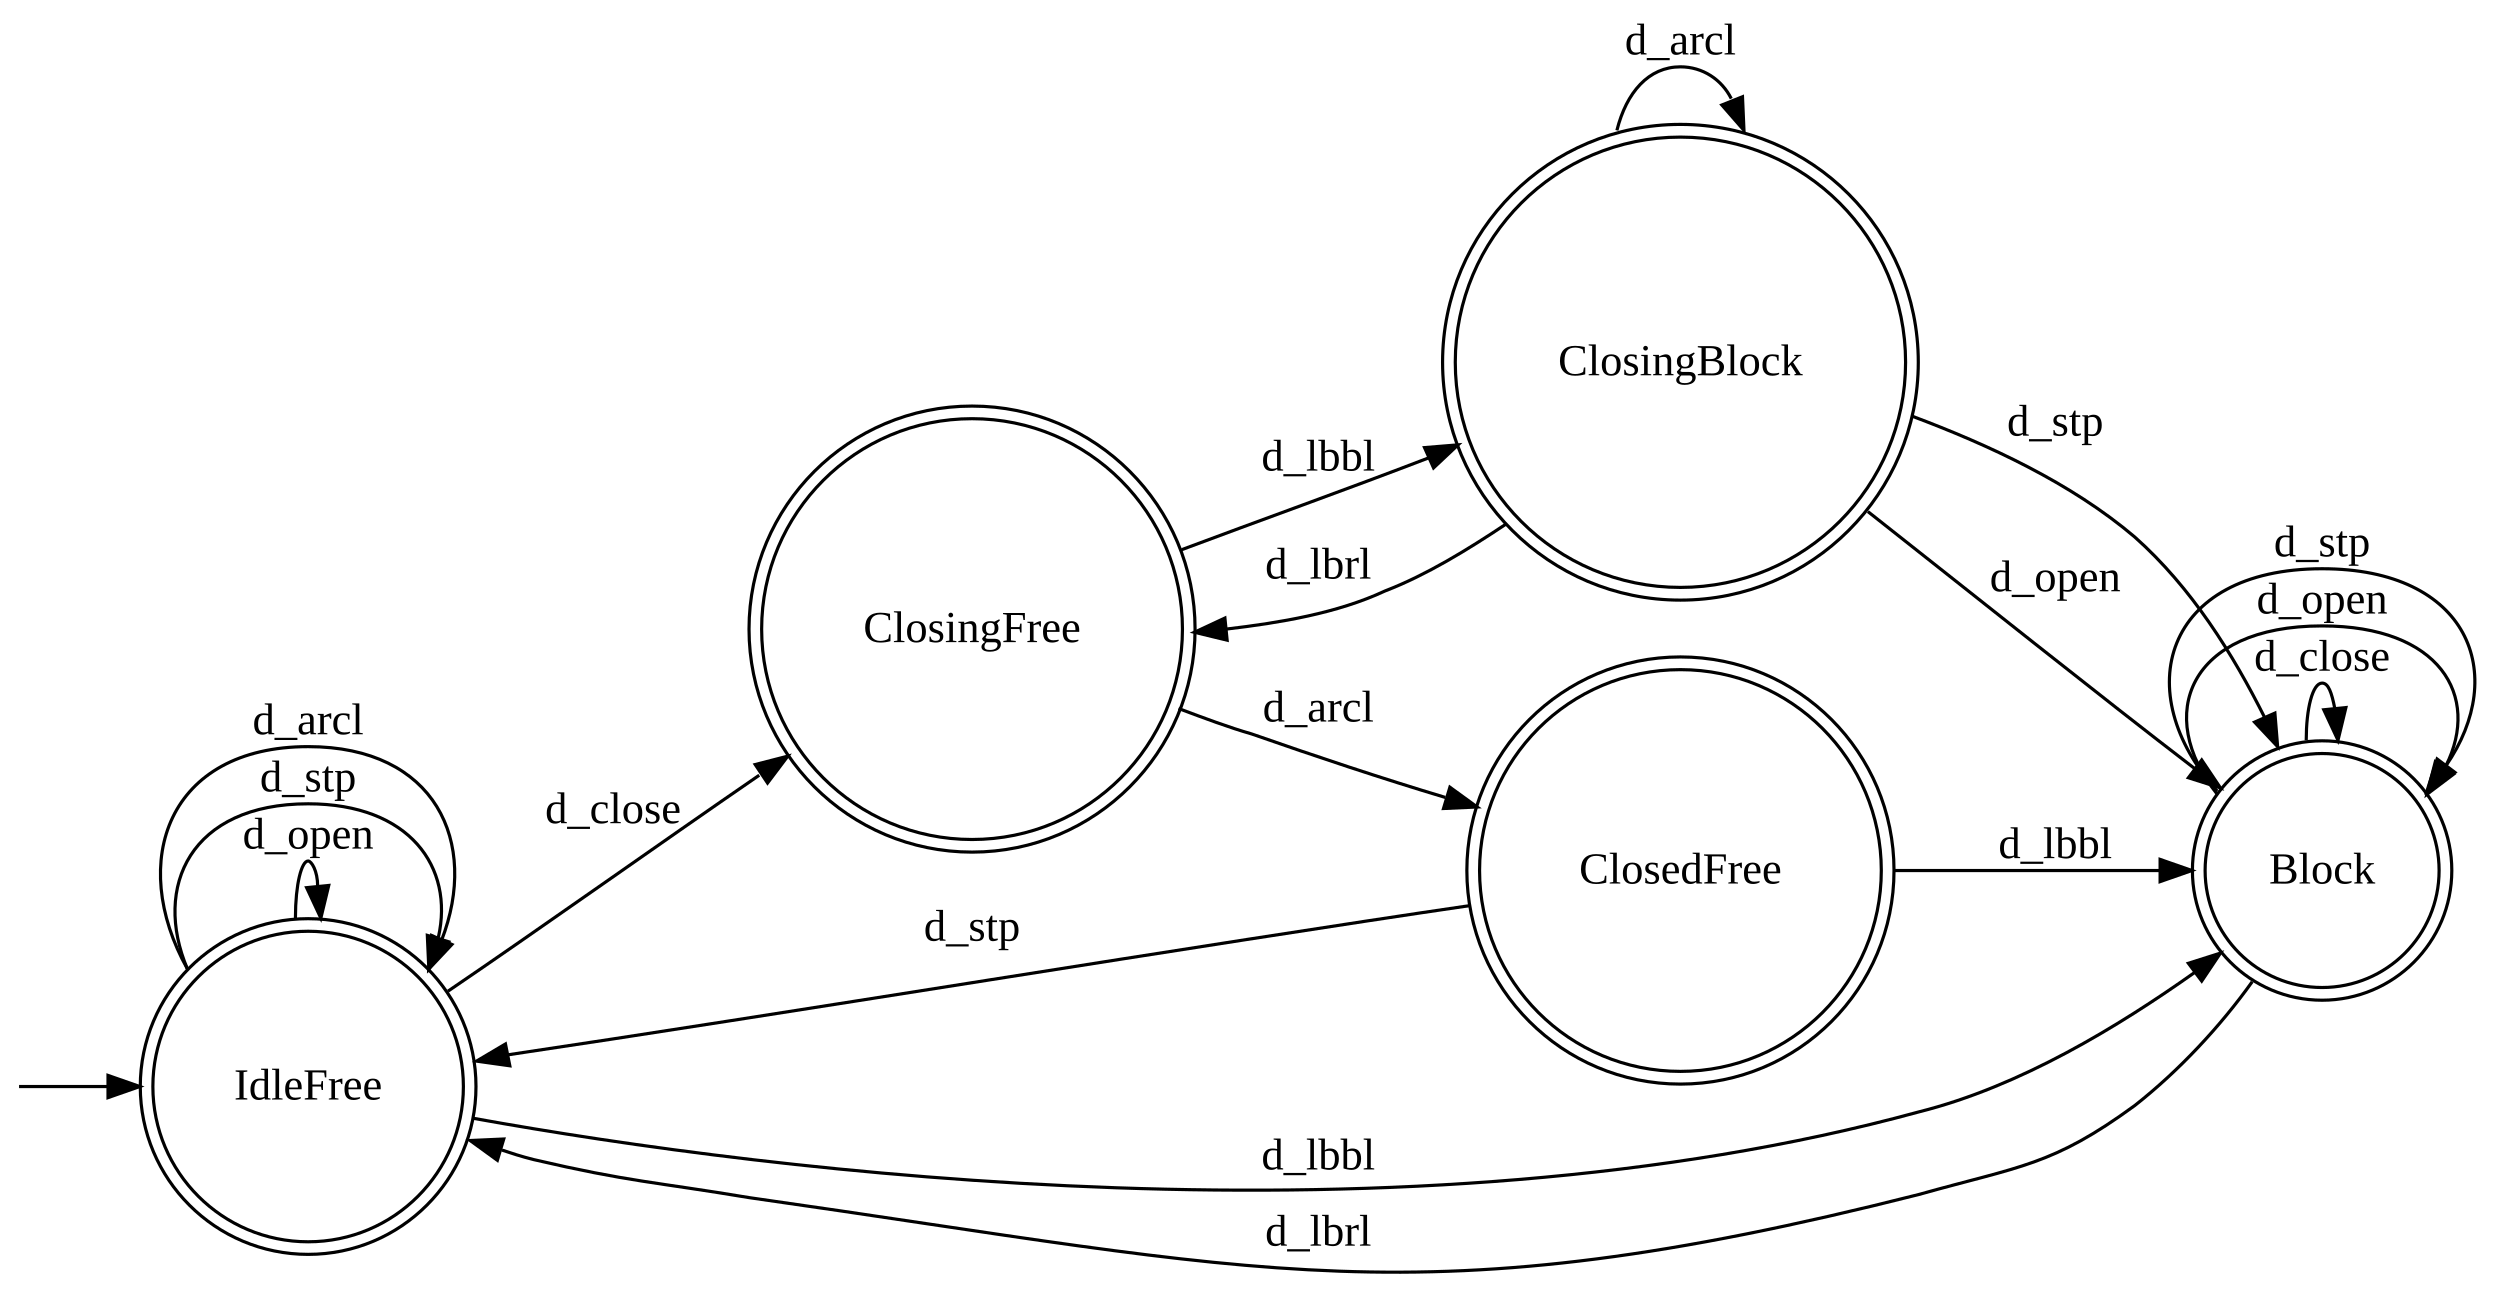
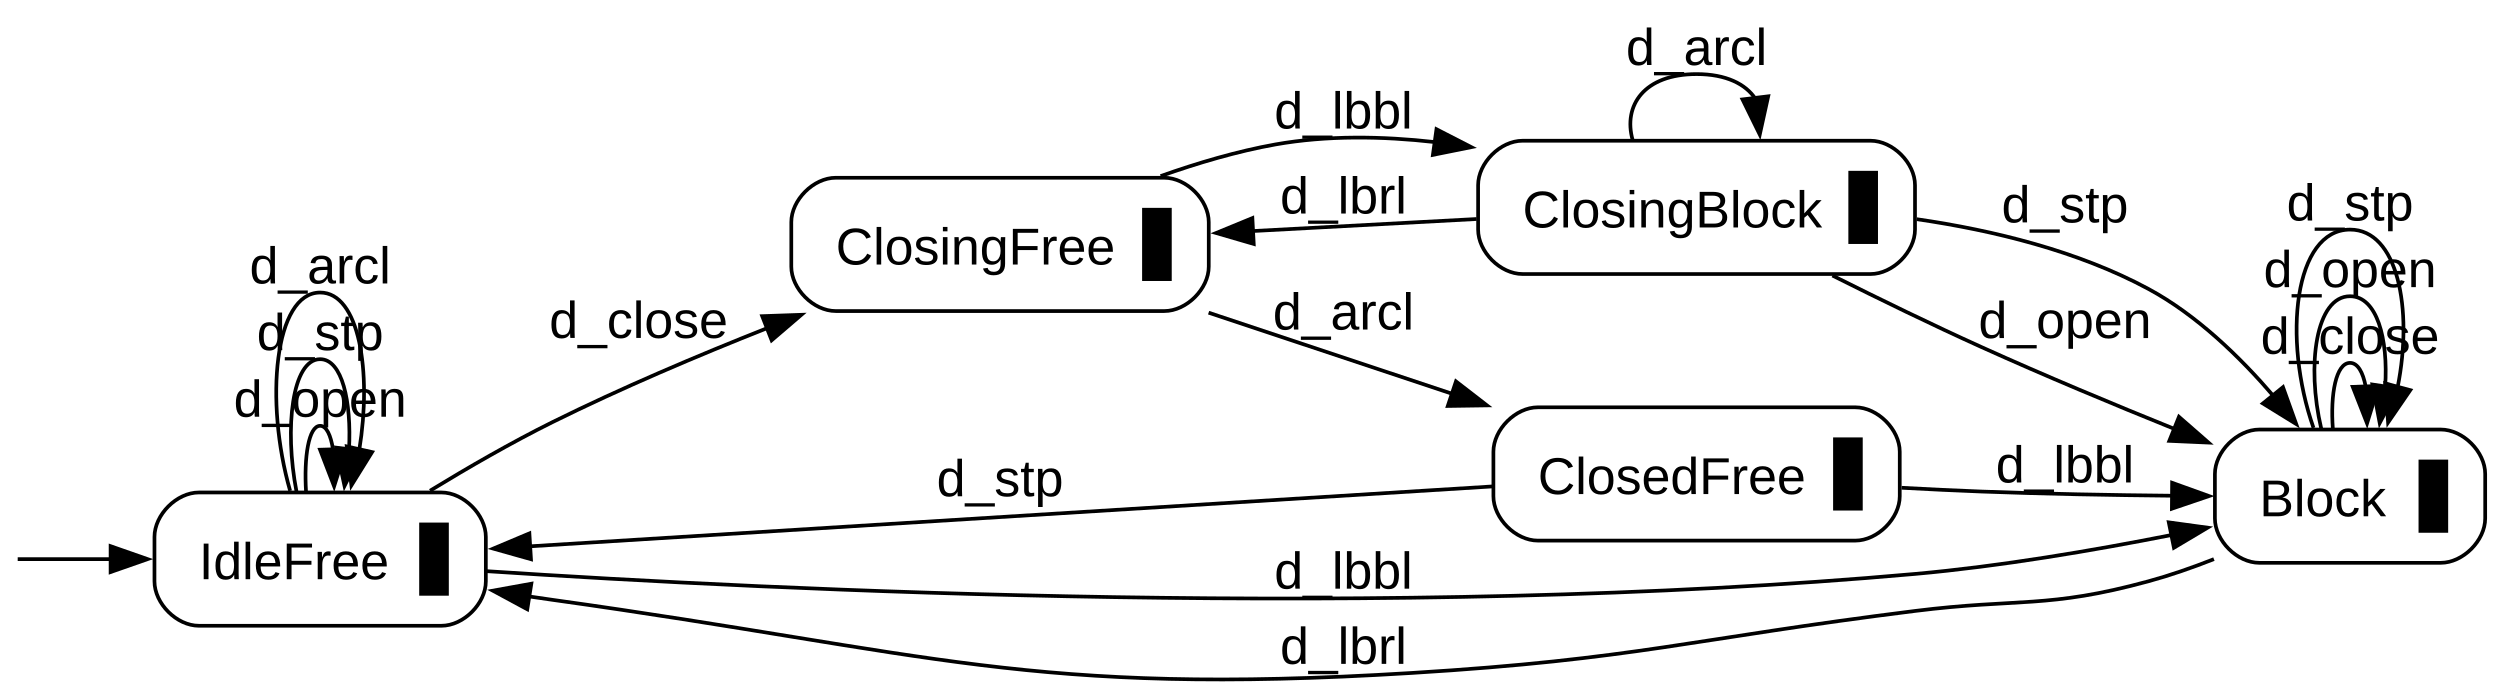
- <svg xmlns="http://www.w3.org/2000/svg" width="720pt" height="377pt" viewBox="0.00 0.00 720.00 376.93">
-   <g id="graph0" class="graph" transform="scale(0.914867 0.914867) rotate(0) translate(4 408)">
-     <polygon style="fill:none;stroke:none;" points="-4,4 -4,-408 783,-408 783,4 -4,4" />
-     <g id="node1" class="node" />
+ <svg xmlns="http://www.w3.org/2000/svg" width="675pt" height="188pt" viewBox="0.00 0.00 675.22 187.54">
+   <g id="graph0" class="graph" transform="scale(1 1) rotate(0) translate(4 183.54)">
+     <g id="node1" class="node">
+ </g>
+     <g id="node2" class="node">
+       <path fill="none" stroke="black" d="M115.22,-50.79C115.22,-50.79 49.72,-50.79 49.72,-50.79 43.72,-50.79 37.72,-44.79 37.72,-38.79 37.72,-38.79 37.72,-26.79 37.72,-26.79 37.72,-20.79 43.72,-14.79 49.72,-14.79 49.72,-14.79 115.22,-14.79 115.22,-14.79 121.22,-14.79 127.22,-20.79 127.22,-26.79 127.22,-26.79 127.22,-38.79 127.22,-38.79 127.22,-44.79 121.22,-50.79 115.22,-50.79" />
+       <text text-anchor="start" x="49.72" y="-27.36" font-family="Arial" font-size="14.00">IdleFree</text>
+       <polygon fill="black" stroke="none" points="109.22,-22.91 109.22,-42.66 117.22,-42.66 117.22,-22.91 109.22,-22.91" />
+     </g>
+     <g id="edge1" class="edge">
+       <path fill="none" stroke="black" d="M0.78,-32.79C1.67,-32.79 12.58,-32.79 26.12,-32.79" />
+       <polygon fill="black" stroke="black" points="25.87,-36.29 35.87,-32.79 25.87,-29.29 25.87,-36.29" />
+     </g>
+     <g id="edge3" class="edge">
+       <path fill="none" stroke="black" d="M78.66,-50.94C78.07,-60.32 79.34,-68.79 82.47,-68.79 84.18,-68.79 85.34,-66.25 85.94,-62.43" />
+       <polygon fill="black" stroke="black" points="89.43,-62.55 86.24,-52.45 82.44,-62.34 89.43,-62.55" />
+       <text text-anchor="middle" x="82.47" y="-71.24" font-family="Arial" font-size="14.00">d_open</text>
+     </g>
+     <g id="edge4" class="edge">
+       <path fill="none" stroke="black" d="M76.08,-51.04C72.76,-68.19 74.89,-86.79 82.47,-86.79 88.39,-86.79 90.98,-75.43 90.26,-62.29" />
+       <polygon fill="black" stroke="black" points="93.75,-62.04 89.05,-52.54 86.81,-62.9 93.75,-62.04" />
+       <text text-anchor="middle" x="82.47" y="-89.24" font-family="Arial" font-size="14.00">d_stp</text>
+     </g>
+     <g id="edge5" class="edge">
+       <path fill="none" stroke="black" d="M74.36,-51.23C67.41,-75.49 70.12,-104.79 82.47,-104.79 92.99,-104.79 96.51,-83.54 93.03,-62.25" />
+       <polygon fill="black" stroke="black" points="96.5,-61.7 90.91,-52.7 89.66,-63.23 96.5,-61.7" />
+       <text text-anchor="middle" x="82.47" y="-107.24" font-family="Arial" font-size="14.00">d_arcl</text>
+     </g>
    <g id="node3" class="node">
-       <ellipse style="fill:none;stroke:black;" cx="93" cy="-66" rx="48.876" ry="48.876" />
-       <ellipse style="fill:none;stroke:black;" cx="93" cy="-66" rx="52.838" ry="52.838" />
-       <text text-anchor="middle" x="93" y="-61.9" style="font-family:Times New Roman;font-size:14.00;">IdleFree</text>
+       <path fill="none" stroke="black" d="M310.47,-135.79C310.47,-135.79 221.72,-135.79 221.72,-135.79 215.72,-135.79 209.72,-129.79 209.72,-123.79 209.72,-123.79 209.72,-111.79 209.72,-111.79 209.72,-105.79 215.72,-99.79 221.72,-99.79 221.72,-99.79 310.47,-99.79 310.47,-99.79 316.47,-99.79 322.47,-105.79 322.47,-111.79 322.47,-111.79 322.47,-123.79 322.47,-123.79 322.47,-129.79 316.47,-135.79 310.47,-135.79" />
+       <text text-anchor="start" x="221.72" y="-112.36" font-family="Arial" font-size="14.00">ClosingFree</text>
+       <polygon fill="black" stroke="none" points="304.47,-107.91 304.47,-127.66 312.47,-127.66 312.47,-107.91 304.47,-107.91" />
    </g>
    <g id="edge2" class="edge">
-       <path style="fill:none;stroke:black;" d="M2,-66C5,-66 16,-66 30,-66" />
-       <polygon style="fill:black;stroke:black;" points="30,-69.5 40,-66 30,-62.5 30,-69.5" />
+       <path fill="none" stroke="black" d="M112.15,-51.26C122.39,-57.51 134.14,-64.29 145.22,-69.79 163.69,-78.94 184.36,-87.72 203.26,-95.2" />
+       <polygon fill="black" stroke="black" points="201.86,-98.41 212.45,-98.78 204.41,-91.89 201.86,-98.41" />
+       <text text-anchor="middle" x="168.47" y="-92.52" font-family="Arial" font-size="14.00">d_close</text>
+     </g>
+     <g id="node6" class="node">
+       <path fill="none" stroke="black" d="M655.22,-67.79C655.22,-67.79 606.22,-67.79 606.22,-67.79 600.22,-67.79 594.22,-61.79 594.22,-55.79 594.22,-55.79 594.22,-43.79 594.22,-43.79 594.22,-37.79 600.22,-31.79 606.22,-31.79 606.22,-31.79 655.22,-31.79 655.22,-31.79 661.22,-31.79 667.22,-37.79 667.22,-43.79 667.22,-43.79 667.22,-55.79 667.22,-55.79 667.22,-61.79 661.22,-67.79 655.22,-67.79" />
+       <text text-anchor="start" x="606.22" y="-44.36" font-family="Arial" font-size="14.00">Block</text>
+       <polygon fill="black" stroke="none" points="649.22,-39.91 649.22,-59.66 657.22,-59.66 657.22,-39.91 649.22,-39.91" />
    </g>
    <g id="edge6" class="edge">
-       <path style="fill:none;stroke:black;" d="M89,-119C89,-130 91,-137 93,-137 94,-137 96,-134 96,-129" />
-       <polygon style="fill:black;stroke:black;" points="99.487,-129.299 97,-119 92.522,-128.602 99.487,-129.299" />
-       <text text-anchor="middle" x="93" y="-140.9" style="font-family:Times New Roman;font-size:14.00;">d_open</text>
+       <path fill="none" stroke="black" d="M127.51,-29.53C205.46,-24.39 372.76,-16.23 513.22,-28.79 536.19,-30.84 561.41,-35.13 582.49,-39.3" />
+       <polygon fill="black" stroke="black" points="581.76,-42.72 592.25,-41.28 583.15,-35.86 581.76,-42.72" />
+       <text text-anchor="middle" x="358.85" y="-24.81" font-family="Arial" font-size="14.00">d_lbbl</text>
+     </g>
+     <g id="node4" class="node">
+       <path fill="none" stroke="black" d="M501.22,-145.79C501.22,-145.79 407.22,-145.79 407.22,-145.79 401.22,-145.79 395.22,-139.79 395.22,-133.79 395.22,-133.79 395.22,-121.79 395.22,-121.79 395.22,-115.79 401.22,-109.79 407.22,-109.79 407.22,-109.79 501.22,-109.79 501.22,-109.79 507.22,-109.79 513.22,-115.79 513.22,-121.79 513.22,-121.79 513.22,-133.79 513.22,-133.79 513.22,-139.79 507.22,-145.79 501.22,-145.79" />
+       <text text-anchor="start" x="407.22" y="-122.36" font-family="Arial" font-size="14.00">ClosingBlock</text>
+       <polygon fill="black" stroke="none" points="495.22,-117.91 495.22,-137.66 503.22,-137.66 503.22,-117.91 495.22,-117.91" />
    </g>
    <g id="edge8" class="edge">
-       <path style="fill:none;stroke:black;" d="M55,-103C44,-129 56,-155 93,-155 125,-155 139,-135 134,-113" />
-       <polygon style="fill:black;stroke:black;" points="137.226,-111.573 131,-103 130.521,-113.584 137.226,-111.573" />
-       <text text-anchor="middle" x="93" y="-158.9" style="font-family:Times New Roman;font-size:14.00;">d_stp</text>
+       <path fill="none" stroke="black" d="M309.46,-136.24C319.44,-139.78 330.18,-142.95 340.47,-144.79 354.39,-147.26 369.31,-147.04 383.6,-145.42" />
+       <polygon fill="black" stroke="black" points="383.97,-148.9 393.39,-144.06 383.01,-141.97 383.97,-148.9" />
+       <text text-anchor="middle" x="358.85" y="-149.09" font-family="Arial" font-size="14.00">d_lbbl</text>
+     </g>
+     <g id="node5" class="node">
+       <path fill="none" stroke="black" d="M497.1,-73.79C497.1,-73.79 411.35,-73.79 411.35,-73.79 405.35,-73.79 399.35,-67.79 399.35,-61.79 399.35,-61.79 399.35,-49.79 399.35,-49.79 399.35,-43.79 405.35,-37.79 411.35,-37.79 411.35,-37.79 497.1,-37.79 497.1,-37.79 503.1,-37.79 509.1,-43.79 509.1,-49.79 509.1,-49.79 509.1,-61.79 509.1,-61.79 509.1,-67.79 503.1,-73.79 497.1,-73.79" />
+       <text text-anchor="start" x="411.35" y="-50.36" font-family="Arial" font-size="14.00">ClosedFree</text>
+       <polygon fill="black" stroke="none" points="491.1,-45.91 491.1,-65.66 499.1,-65.66 499.1,-45.91 491.1,-45.91" />
+     </g>
+     <g id="edge7" class="edge">
+       <path fill="none" stroke="black" d="M322.43,-99.35C343.15,-92.45 366.87,-84.55 388.37,-77.39" />
+       <polygon fill="black" stroke="black" points="389.24,-80.79 397.62,-74.31 387.03,-74.15 389.24,-80.79" />
+       <text text-anchor="middle" x="358.85" y="-94.79" font-family="Arial" font-size="14.00">d_arcl</text>
+     </g>
+     <g id="edge12" class="edge">
+       <path fill="none" stroke="black" d="M394.83,-124.65C375.64,-123.62 354.16,-122.46 334.37,-121.4" />
+       <polygon fill="black" stroke="black" points="334.62,-117.91 324.45,-120.87 334.25,-124.9 334.62,-117.91" />
+       <text text-anchor="middle" x="358.85" y="-126.13" font-family="Arial" font-size="14.00">d_lbrl</text>
+     </g>
+     <g id="edge11" class="edge">
+       <path fill="none" stroke="black" d="M436.97,-145.94C434.31,-155.32 440.06,-163.79 454.22,-163.79 462.18,-163.79 467.49,-161.11 470.13,-157.1" />
+       <polygon fill="black" stroke="black" points="473.57,-157.79 471.29,-147.44 466.62,-156.95 473.57,-157.79" />
+       <text text-anchor="middle" x="454.22" y="-166.24" font-family="Arial" font-size="14.00">d_arcl</text>
+     </g>
+     <g id="edge9" class="edge">
+       <path fill="none" stroke="black" d="M490.92,-109.38C503.55,-103.05 517.93,-96.04 531.22,-90.04 548.07,-82.42 566.8,-74.61 583.36,-67.92" />
+       <polygon fill="black" stroke="black" points="584.51,-71.23 592.49,-64.26 581.9,-64.73 584.51,-71.23" />
+       <text text-anchor="middle" x="553.72" y="-92.49" font-family="Arial" font-size="14.00">d_open</text>
    </g>
    <g id="edge10" class="edge">
-       <path style="fill:none;stroke:black;" d="M55,-103C36,-137 49,-173 93,-173 133,-173 147,-143 135,-112" />
-       <polygon style="fill:black;stroke:black;" points="138.26,-110.717 131,-103 131.863,-113.56 138.26,-110.717" />
-       <text text-anchor="middle" x="93" y="-176.9" style="font-family:Times New Roman;font-size:14.00;">d_arcl</text>
+       <path fill="none" stroke="black" d="M513.7,-124.6C534.39,-121.59 557.23,-116.01 576.22,-105.79 589.26,-98.76 600.98,-87.41 610.11,-76.76" />
+       <polygon fill="black" stroke="black" points="612.61,-79.24 616.18,-69.27 607.17,-74.83 612.61,-79.24" />
+       <text text-anchor="middle" x="553.72" y="-123.73" font-family="Arial" font-size="14.00">d_stp</text>
    </g>
-     <g id="node4" class="node">
-       <ellipse style="fill:none;stroke:black;" cx="302" cy="-210" rx="66.236" ry="66.236" />
-       <ellipse style="fill:none;stroke:black;" cx="302" cy="-210" rx="70.207" ry="70.207" />
-       <text text-anchor="middle" x="302" y="-205.9" style="font-family:Times New Roman;font-size:14.00;">ClosingFree</text>
+     <g id="edge13" class="edge">
+       <path fill="none" stroke="black" d="M399.05,-52.42C329.44,-48.09 209.2,-40.61 138.95,-36.24" />
+       <polygon fill="black" stroke="black" points="139.41,-32.76 129.21,-35.63 138.98,-39.74 139.41,-32.76" />
+       <text text-anchor="middle" x="266.1" y="-49.77" font-family="Arial" font-size="14.00">d_stp</text>
    </g>
-     <g id="edge4" class="edge">
-       <path style="fill:none;stroke:black;" d="M137,-96C165,-115 203,-142 235,-164" />
-       <polygon style="fill:black;stroke:black;" points="233.738,-167.365 244,-170 237.621,-161.541 233.738,-167.365" />
-       <text text-anchor="middle" x="189" y="-148.9" style="font-family:Times New Roman;font-size:14.00;">d_close</text>
+     <g id="edge14" class="edge">
+       <path fill="none" stroke="black" d="M509.59,-52.06C516.86,-51.66 524.22,-51.3 531.22,-51.04 548,-50.4 566.39,-50.07 582.7,-49.91" />
+       <polygon fill="black" stroke="black" points="582.66,-53.41 592.63,-49.82 582.6,-46.41 582.66,-53.41" />
+       <text text-anchor="middle" x="553.72" y="-53.49" font-family="Arial" font-size="14.00">d_lbbl</text>
    </g>
-     <g id="node7" class="node">
-       <ellipse style="fill:none;stroke:black;" cx="727" cy="-134" rx="36.829" ry="36.829" />
-       <ellipse style="fill:none;stroke:black;" cx="727" cy="-134" rx="40.829" ry="40.829" />
-       <text text-anchor="middle" x="727" y="-129.9" style="font-family:Times New Roman;font-size:14.00;">Block</text>
+     <g id="edge18" class="edge">
+       <path fill="none" stroke="black" d="M593.95,-32.79C588.12,-30.49 582.07,-28.38 576.22,-26.79 548.99,-19.36 541.23,-22.29 513.22,-18.79 452.79,-11.23 438.01,-5.76 377.22,-2.04 273.93,4.3 247.71,-7.49 145.22,-21.79 143.08,-22.08 140.89,-22.4 138.69,-22.74" />
+       <polygon fill="black" stroke="black" points="138.41,-19.24 129.09,-24.27 139.51,-26.15 138.41,-19.24" />
+       <text text-anchor="middle" x="358.85" y="-4.49" font-family="Arial" font-size="14.00">d_lbrl</text>
    </g>
-     <g id="edge12" class="edge">
-       <path style="fill:none;stroke:black;" d="M145,-56C239,-39 439,-14 600,-58 632,-66 663,-85 687,-102" />
-       <polygon style="fill:black;stroke:black;" points="684.9,-104.8 695,-108 689.1,-99.2 684.9,-104.8" />
-       <text text-anchor="middle" x="411" y="-39.9" style="font-family:Times New Roman;font-size:14.00;">d_lbbl</text>
-     </g>
-     <g id="node5" class="node">
-       <ellipse style="fill:none;stroke:black;" cx="525" cy="-294" rx="70.878" ry="70.878" />
-       <ellipse style="fill:none;stroke:black;" cx="525" cy="-294" rx="74.878" ry="74.878" />
-       <text text-anchor="middle" x="525" y="-289.9" style="font-family:Times New Roman;font-size:14.00;">ClosingBlock</text>
+     <g id="edge15" class="edge">
+       <path fill="none" stroke="black" d="M626.08,-67.94C625.36,-77.32 626.91,-85.79 630.72,-85.79 632.8,-85.79 634.21,-83.25 634.94,-79.43" />
+       <polygon fill="black" stroke="black" points="638.44,-79.57 635.31,-69.45 631.44,-79.32 638.44,-79.57" />
+       <text text-anchor="middle" x="630.72" y="-88.24" font-family="Arial" font-size="14.00">d_close</text>
    </g>
    <g id="edge16" class="edge">
-       <path style="fill:none;stroke:black;" d="M368,-235C392,-244 420,-254 446,-264" />
-       <polygon style="fill:black;stroke:black;" points="444.44,-267.137 455,-268 447.283,-260.74 444.44,-267.137" />
-       <text text-anchor="middle" x="411" y="-259.9" style="font-family:Times New Roman;font-size:14.00;">d_lbbl</text>
+       <path fill="none" stroke="black" d="M622.94,-68.04C618.9,-85.19 621.5,-103.79 630.72,-103.79 637.93,-103.79 641.09,-92.43 640.2,-79.29" />
+       <polygon fill="black" stroke="black" points="643.68,-78.91 638.73,-69.54 636.76,-79.95 643.68,-78.91" />
+       <text text-anchor="middle" x="630.72" y="-106.24" font-family="Arial" font-size="14.00">d_open</text>
    </g>
-     <g id="node6" class="node">
-       <ellipse style="fill:none;stroke:black;" cx="525" cy="-134" rx="63.234" ry="63.234" />
-       <ellipse style="fill:none;stroke:black;" cx="525" cy="-134" rx="67.234" ry="67.234" />
-       <text text-anchor="middle" x="525" y="-129.9" style="font-family:Times New Roman;font-size:14.00;">ClosedFree</text>
-     </g>
-     <g id="edge14" class="edge">
-       <path style="fill:none;stroke:black;" d="M367,-185C375,-182 383,-179 390,-177 410,-170 431,-163 451,-157" />
-       <polygon style="fill:black;stroke:black;" points="452.427,-160.226 461,-154 450.416,-153.521 452.427,-160.226" />
-       <text text-anchor="middle" x="411" y="-180.9" style="font-family:Times New Roman;font-size:14.00;">d_arcl</text>
-     </g>
-     <g id="edge24" class="edge">
-       <path style="fill:none;stroke:black;" d="M470,-243C458,-235 445,-227 432,-222 417,-215 399,-212 382,-210" />
-       <polygon style="fill:black;stroke:black;" points="382.299,-206.512 372,-209 381.602,-213.478 382.299,-206.512" />
-       <text text-anchor="middle" x="411" y="-225.9" style="font-family:Times New Roman;font-size:14.00;">d_lbrl</text>
-     </g>
-     <g id="edge22" class="edge">
-       <path style="fill:none;stroke:black;" d="M505,-367C508,-379 515,-387 525,-387 532,-387 538,-383 541,-377" />
-       <polygon style="fill:black;stroke:black;" points="544.536,-377.585 545,-367 538.036,-374.985 544.536,-377.585" />
-       <text text-anchor="middle" x="525" y="-390.9" style="font-family:Times New Roman;font-size:14.00;">d_arcl</text>
-     </g>
-     <g id="edge18" class="edge">
-       <path style="fill:none;stroke:black;" d="M584,-247C617,-221 657,-189 687,-166" />
-       <polygon style="fill:black;stroke:black;" points="689.1,-168.8 695,-160 684.9,-163.2 689.1,-168.8" />
-       <text text-anchor="middle" x="643" y="-221.9" style="font-family:Times New Roman;font-size:14.00;">d_open</text>
-     </g>
-     <g id="edge20" class="edge">
-       <path style="fill:none;stroke:black;" d="M598,-277C622,-268 648,-256 668,-239 686,-223 699,-202 709,-182" />
-       <polygon style="fill:black;stroke:black;" points="712.137,-183.56 713,-173 705.74,-180.717 712.137,-183.56" />
-       <text text-anchor="middle" x="643" y="-270.9" style="font-family:Times New Roman;font-size:14.00;">d_stp</text>
-     </g>
-     <g id="edge26" class="edge">
-       <path style="fill:none;stroke:black;" d="M459,-123C377,-111 237,-88 156,-76" />
-       <polygon style="fill:black;stroke:black;" points="156.492,-72.529 146,-74 155.119,-79.393 156.492,-72.529" />
-       <text text-anchor="middle" x="302" y="-111.9" style="font-family:Times New Roman;font-size:14.00;">d_stp</text>
-     </g>
-     <g id="edge28" class="edge">
-       <path style="fill:none;stroke:black;" d="M592,-134C619,-134 650,-134 676,-134" />
-       <polygon style="fill:black;stroke:black;" points="676,-137.5 686,-134 676,-130.5 676,-137.5" />
-       <text text-anchor="middle" x="643" y="-137.9" style="font-family:Times New Roman;font-size:14.00;">d_lbbl</text>
-     </g>
-     <g id="edge36" class="edge">
-       <path style="fill:none;stroke:black;" d="M705,-99C695,-85 682,-71 668,-60 642,-41 632,-41 600,-32 442,8 394,-8 232,-31 202,-36 194,-36 164,-43 160,-44 157,-45 154,-46" />
-       <polygon style="fill:black;stroke:black;" points="152.573,-42.774 144,-49 154.584,-49.479 152.573,-42.774" />
-       <text text-anchor="middle" x="411" y="-15.9" style="font-family:Times New Roman;font-size:14.00;">d_lbrl</text>
-     </g>
-     <g id="edge30" class="edge">
-       <path style="fill:none;stroke:black;" d="M722,-175C722,-185 724,-193 727,-193 729,-193 730,-190 731,-185" />
-       <polygon style="fill:black;stroke:black;" points="734.488,-185.299 732,-175 727.522,-184.602 734.488,-185.299" />
-       <text text-anchor="middle" x="727" y="-196.9" style="font-family:Times New Roman;font-size:14.00;">d_close</text>
-     </g>
-     <g id="edge32" class="edge">
-       <path style="fill:none;stroke:black;" d="M694,-158C674,-183 685,-211 727,-211 764,-211 777,-189 766,-167" />
-       <polygon style="fill:black;stroke:black;" points="768.459,-164.379 760,-158 762.635,-168.262 768.459,-164.379" />
-       <text text-anchor="middle" x="727" y="-214.9" style="font-family:Times New Roman;font-size:14.00;">d_open</text>
-     </g>
-     <g id="edge34" class="edge">
-       <path style="fill:none;stroke:black;" d="M694,-159C666,-190 677,-229 727,-229 773,-229 786,-196 766,-167" />
-       <polygon style="fill:black;stroke:black;" points="768.8,-164.9 760,-159 763.2,-169.1 768.8,-164.9" />
-       <text text-anchor="middle" x="727" y="-232.9" style="font-family:Times New Roman;font-size:14.00;">d_stp</text>
+     <g id="edge17" class="edge">
+       <path fill="none" stroke="black" d="M620.85,-68.23C612.39,-92.49 615.68,-121.79 630.72,-121.79 643.53,-121.79 647.81,-100.54 643.58,-79.25" />
+       <polygon fill="black" stroke="black" points="646.98,-78.42 640.99,-69.69 640.23,-80.26 646.98,-78.42" />
+       <text text-anchor="middle" x="630.72" y="-124.24" font-family="Arial" font-size="14.00">d_stp</text>
    </g>
  </g>
</svg>
